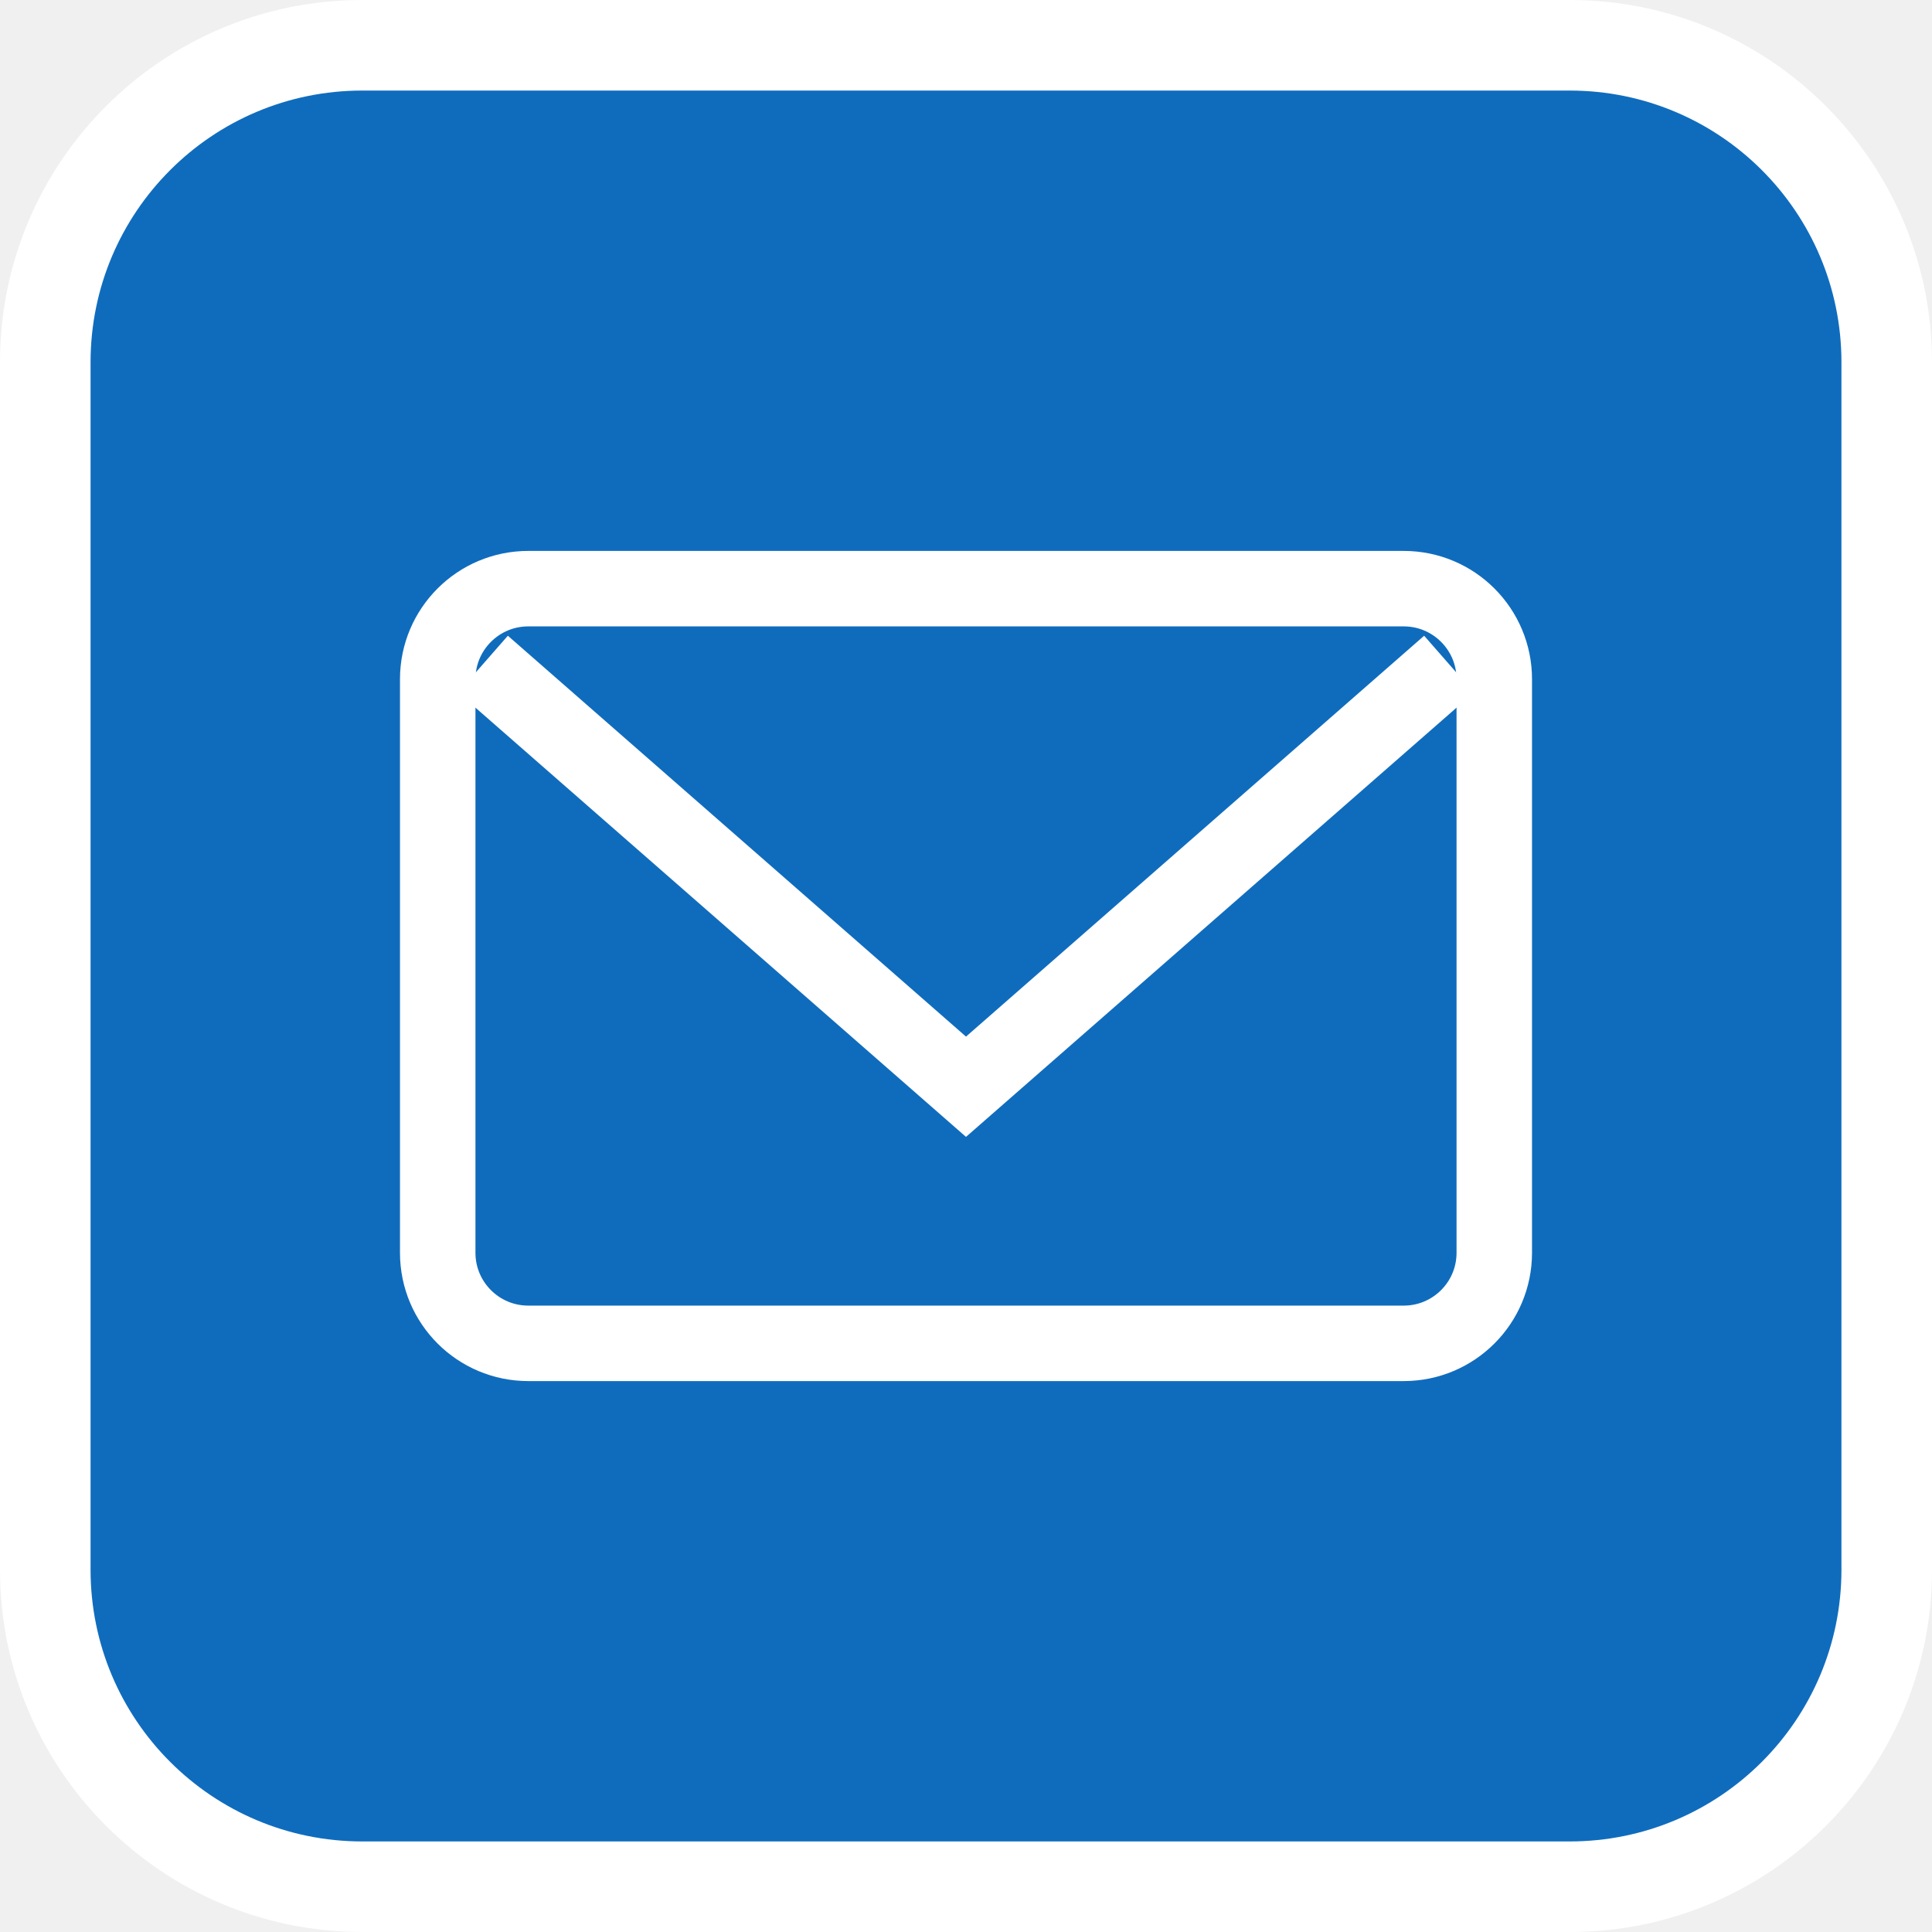
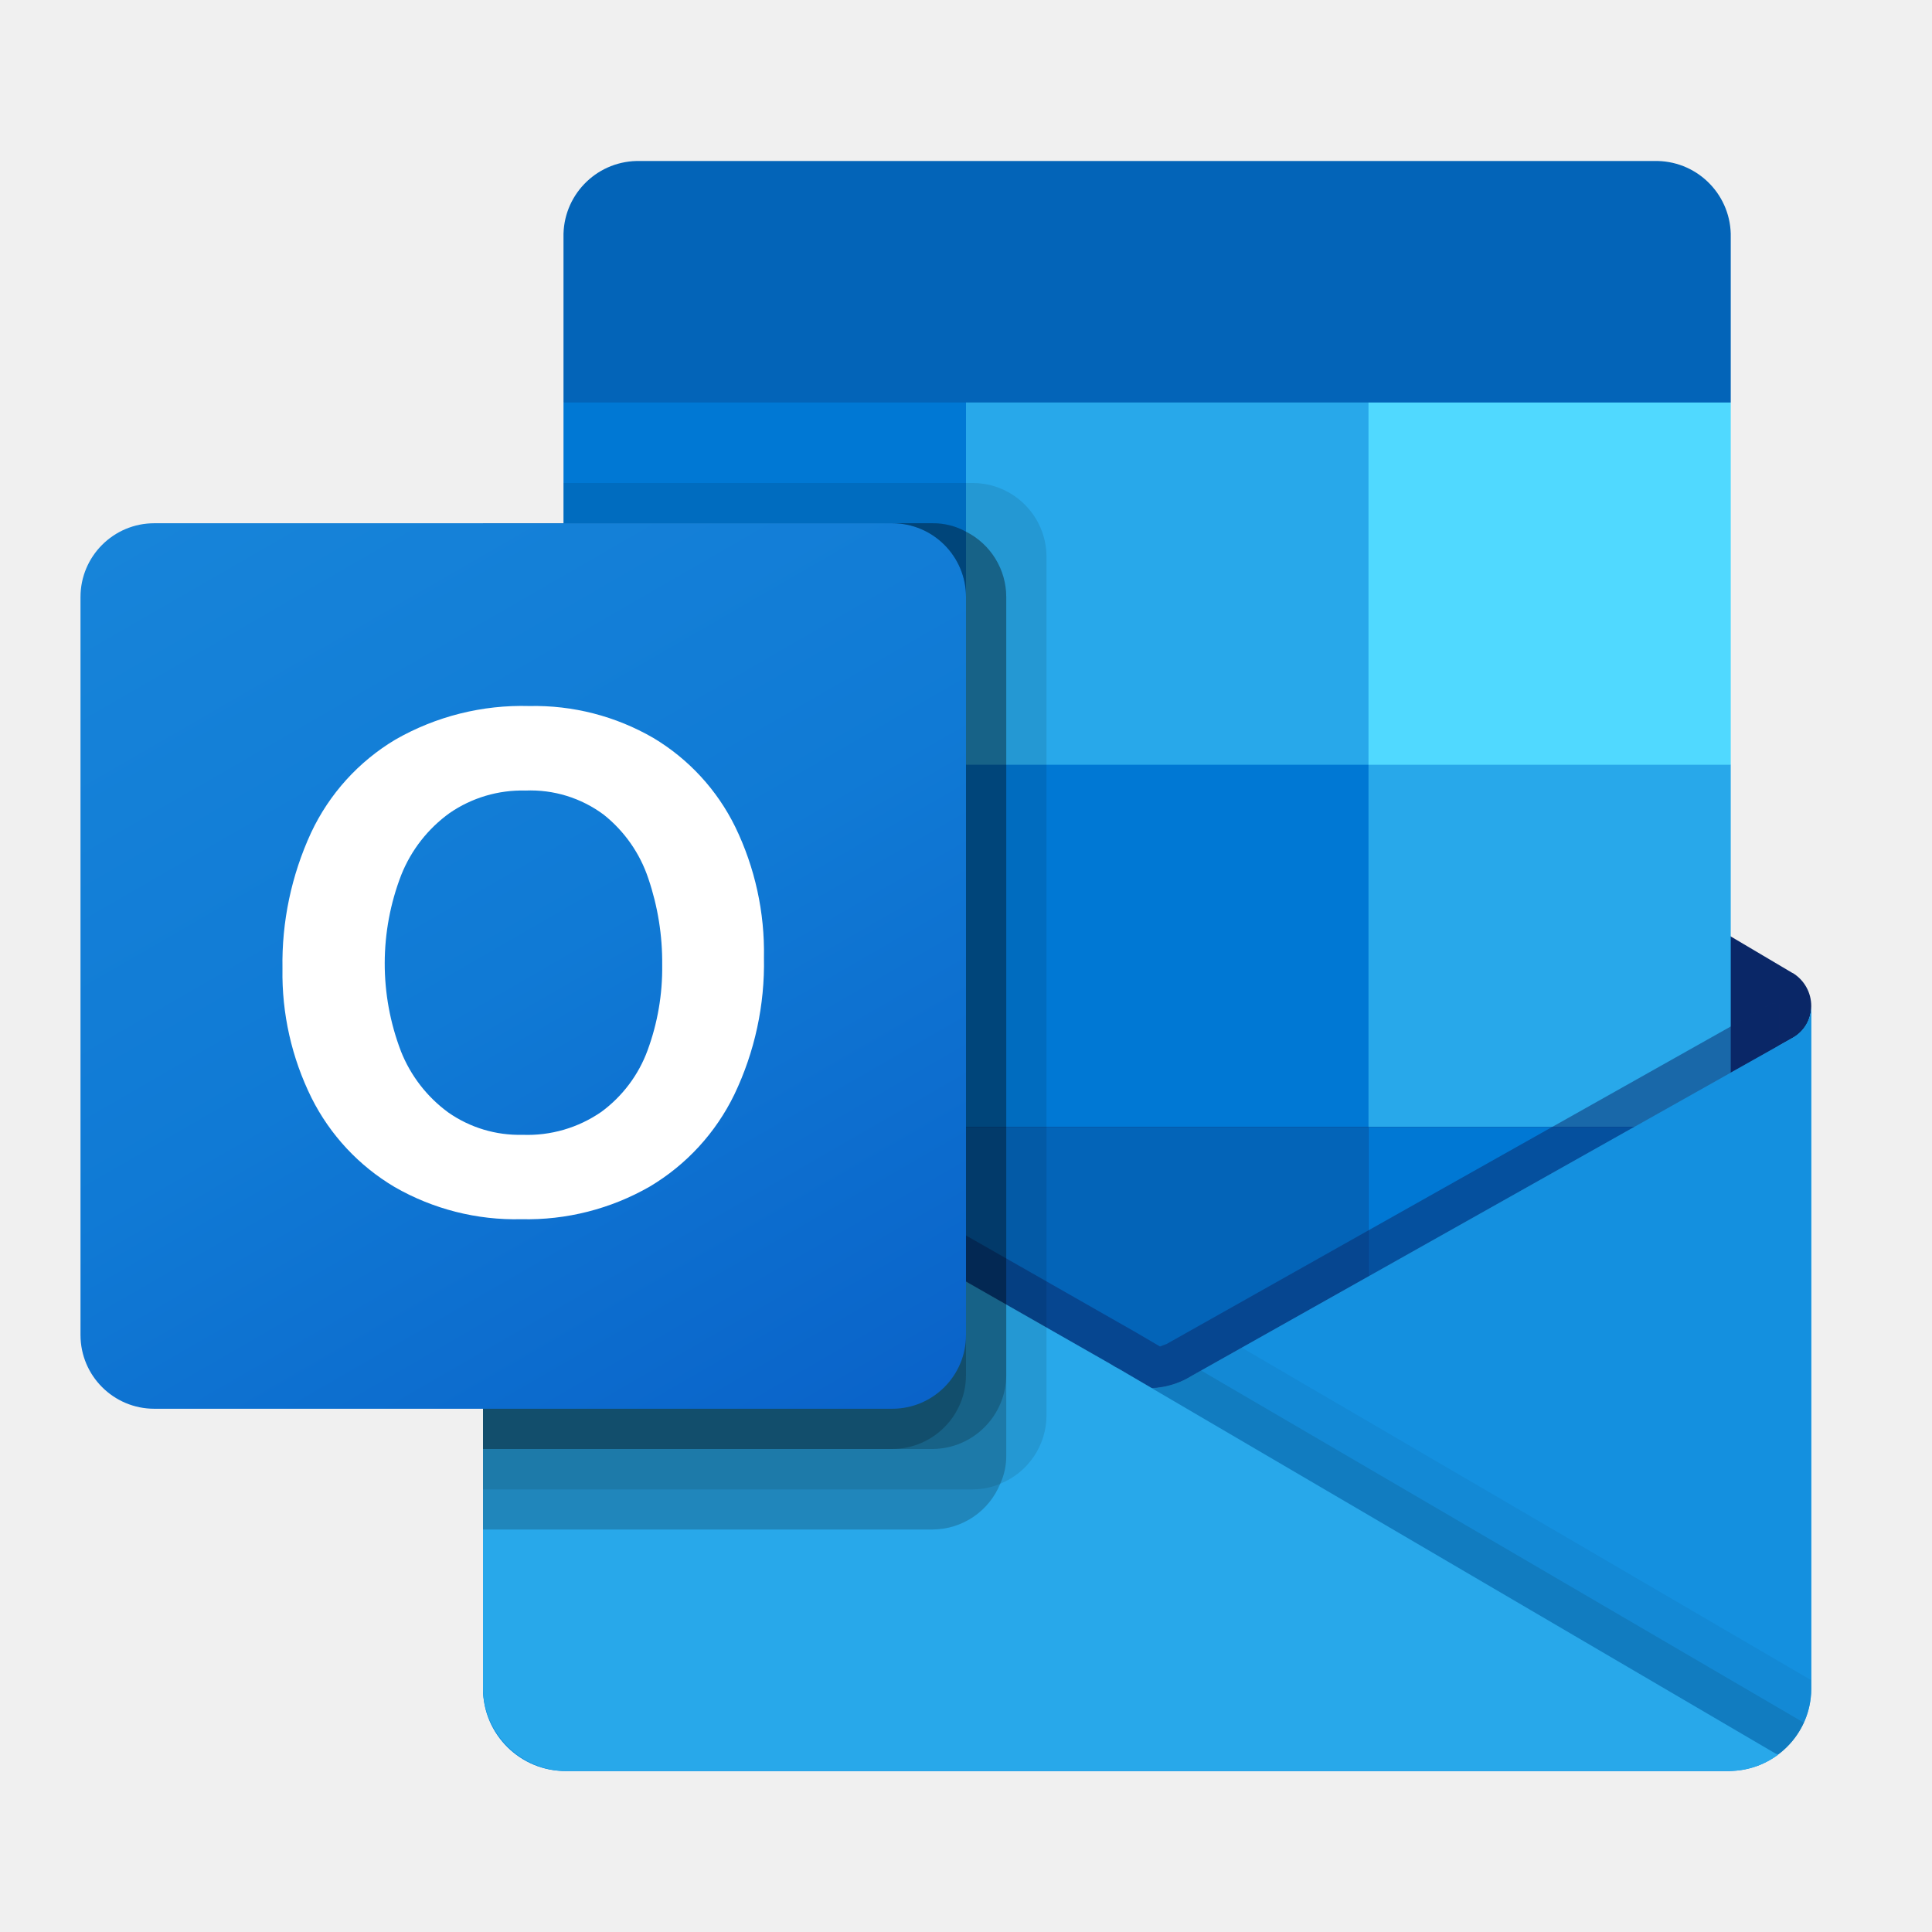
- <svg xmlns="http://www.w3.org/2000/svg" viewBox="0 0 512 512">
-   <rect width="512" height="512" rx="96" fill="#ffffff" />
-   <rect x="24" y="24" width="464" height="464" rx="72" fill="#0f6cbd" />
-   <g stroke="#ffffff" stroke-width="20" fill="none">
-     <rect x="116" y="156" width="280" height="200" rx="24" />
-     <path d="M 128 176 L 256 288 L 384 176" />
-   </g>
+ <svg xmlns="http://www.w3.org/2000/svg" viewBox="0 0 48 48">
+   <defs>
+     <linearGradient id="a" x1="28.5" y1="25" x2="28.5" y2="44" gradientUnits="userSpaceOnUse">
+       <stop offset="0" stop-color="#35b8f1" />
+       <stop offset="1" stop-color="#28a8ea" />
+     </linearGradient>
+     <linearGradient id="b" x1="5.822" y1="11.568" x2="20.178" y2="36.432" gradientUnits="userSpaceOnUse">
+       <stop offset="0" stop-color="#1784d9" />
+       <stop offset=".5" stop-color="#107ad5" />
+       <stop offset="1" stop-color="#0a63c9" />
+     </linearGradient>
+   </defs>
+   <path d="M45 25a.96.96 0 0 0-.458-.825h-.005l-.018-.01-14.9-8.82a2.026 2.026 0 0 0-.2-.119 2 2 0 0 0-1.834 0 2.026 2.026 0 0 0-.2.119l-14.9 8.82-.018.01a.971.971 0 0 0 .023 1.663l14.9 8.82a2.241 2.241 0 0 0 .2.119 2 2 0 0 0 1.834 0 2.241 2.241 0 0 0 .2-.119l14.9-8.82A.959.959 0 0 0 45 25z" fill="#0a2767" />
+   <path fill="#0364b8" d="M14.222 19.111H24v8.963h-9.778zM43 10V5.9A1.858 1.858 0 0 0 41.187 4H15.813A1.858 1.858 0 0 0 14 5.9V10l15 4z" />
+   <path fill="#0078d4" d="M14 10h10v9H14z" />
+   <path fill="#28a8ea" d="M34 10H24v9l10 9h9v-9l-9-9z" />
+   <path fill="#0078d4" d="M24 19h10v9H24z" />
+   <path fill="#0364b8" d="M24 28h10v9H24z" />
+   <path fill="#14447d" d="M14.222 28.074H24v8.148h-9.778z" />
+   <path fill="#0078d4" d="M34 28h9v9h-9z" />
+   <path d="M44.542 25.783l-.019.01-14.9 8.38c-.065.04-.131.078-.2.112a2.077 2.077 0 0 1-.808.2l-.814-.476a2.033 2.033 0 0 1-.2-.115l-15.1-8.618h-.007L12 25v16.964A2.05 2.05 0 0 0 14.063 44h28.906c.017 0 .032-.008.05-.008a2.531 2.531 0 0 0 .7-.146A2.019 2.019 0 0 0 44 43.7c.067-.038.182-.121.182-.121A2.019 2.019 0 0 0 45 41.964V25a.9.9 0 0 1-.458.783z" fill="url(#a)" />
+   <path d="M44.2 24.933v1.04L28.62 36.7 12.49 25.283a.01.01 0 0 0-.01-.01l-1.48-.89v-.75l.61-.01 1.29.74.03.01.11.07s15.16 8.65 15.2 8.67l.58.34c.05-.02.1-.04.16-.06.03-.02 15.05-8.47 15.05-8.47z" fill="#0a2767" opacity=".5" />
+   <path fill="none" d="M0 0h48v48H0z" />
+   <path d="M44.542 25.783l-.019.011-14.9 8.38c-.065.04-.131.078-.2.112a2.089 2.089 0 0 1-1.834 0 2.264 2.264 0 0 1-.2-.112l-14.9-8.38-.018-.011A.9.9 0 0 1 12 25v16.964A2.049 2.049 0 0 0 14.062 44h28.876A2.049 2.049 0 0 0 45 41.964V25a.9.9 0 0 1-.458.783z" fill="#1490df" />
+   <path d="M29.84 34.05l-.223.125a2.183 2.183 0 0 1-.2.113 2.071 2.071 0 0 1-.786.208L34.3 41.2l9.889 2.383a2.038 2.038 0 0 0 .627-.783z" opacity=".1" />
+   <path d="M30.85 33.482l-1.233.693a2.183 2.183 0 0 1-.2.113 2.071 2.071 0 0 1-.786.208l2.656 7.323 12.905 1.761A2.022 2.022 0 0 0 45 41.964v-.219z" opacity=".05" />
+   <path d="M14.09 44h28.845a2.074 2.074 0 0 0 1.235-.4L27.8 34.011a2.033 2.033 0 0 1-.2-.115l-15.1-8.618h-.007L12 25v16.906A2.092 2.092 0 0 0 14.09 44z" fill="#28a8ea" />
+   <path d="M26 13.833v21.33a1.838 1.838 0 0 1-1.15 1.7 1.723 1.723 0 0 1-.68.14H12V13h2v-1h10.17A1.837 1.837 0 0 1 26 13.833z" opacity=".1" />
+   <path d="M25 14.833v21.33a1.629 1.629 0 0 1-.15.7A1.822 1.822 0 0 1 23.17 38H12V13h11.17a1.679 1.679 0 0 1 .83.21 1.818 1.818 0 0 1 1 1.623z" opacity=".2" />
+   <path d="M25 14.833v19.33A1.846 1.846 0 0 1 23.17 36H12V13h11.17a1.679 1.679 0 0 1 .83.21 1.818 1.818 0 0 1 1 1.623z" opacity=".2" />
+   <path d="M24 14.833v19.33A1.839 1.839 0 0 1 22.17 36H12V13h10.17A1.831 1.831 0 0 1 24 14.833z" opacity=".2" />
+   <rect x="2" y="13" width="22" height="22" rx="1.833" fill="url(#b)" />
+   <path d="M7.729 20.688a5.332 5.332 0 0 1 2.094-2.313 6.33 6.33 0 0 1 3.327-.834 5.892 5.892 0 0 1 3.079.791 5.284 5.284 0 0 1 2.037 2.21 7.133 7.133 0 0 1 .714 3.25 7.528 7.528 0 0 1-.735 3.4 5.41 5.41 0 0 1-2.1 2.287 6.126 6.126 0 0 1-3.194.812 6.02 6.02 0 0 1-3.147-.8 5.366 5.366 0 0 1-2.064-2.214 6.963 6.963 0 0 1-.722-3.211 7.733 7.733 0 0 1 .711-3.378zm2.232 5.43a3.461 3.461 0 0 0 1.178 1.522 3.077 3.077 0 0 0 1.84.554 3.223 3.223 0 0 0 1.964-.572 3.315 3.315 0 0 0 1.144-1.522 5.908 5.908 0 0 0 .365-2.123 6.463 6.463 0 0 0-.344-2.15A3.4 3.4 0 0 0 15 20.241a3.043 3.043 0 0 0-1.947-.6 3.175 3.175 0 0 0-1.883.559 3.49 3.49 0 0 0-1.2 1.535 6.1 6.1 0 0 0-.008 4.385z" fill="#fff" />
+   <path fill="#50d9ff" d="M34 10h9v9h-9z" />
</svg>
